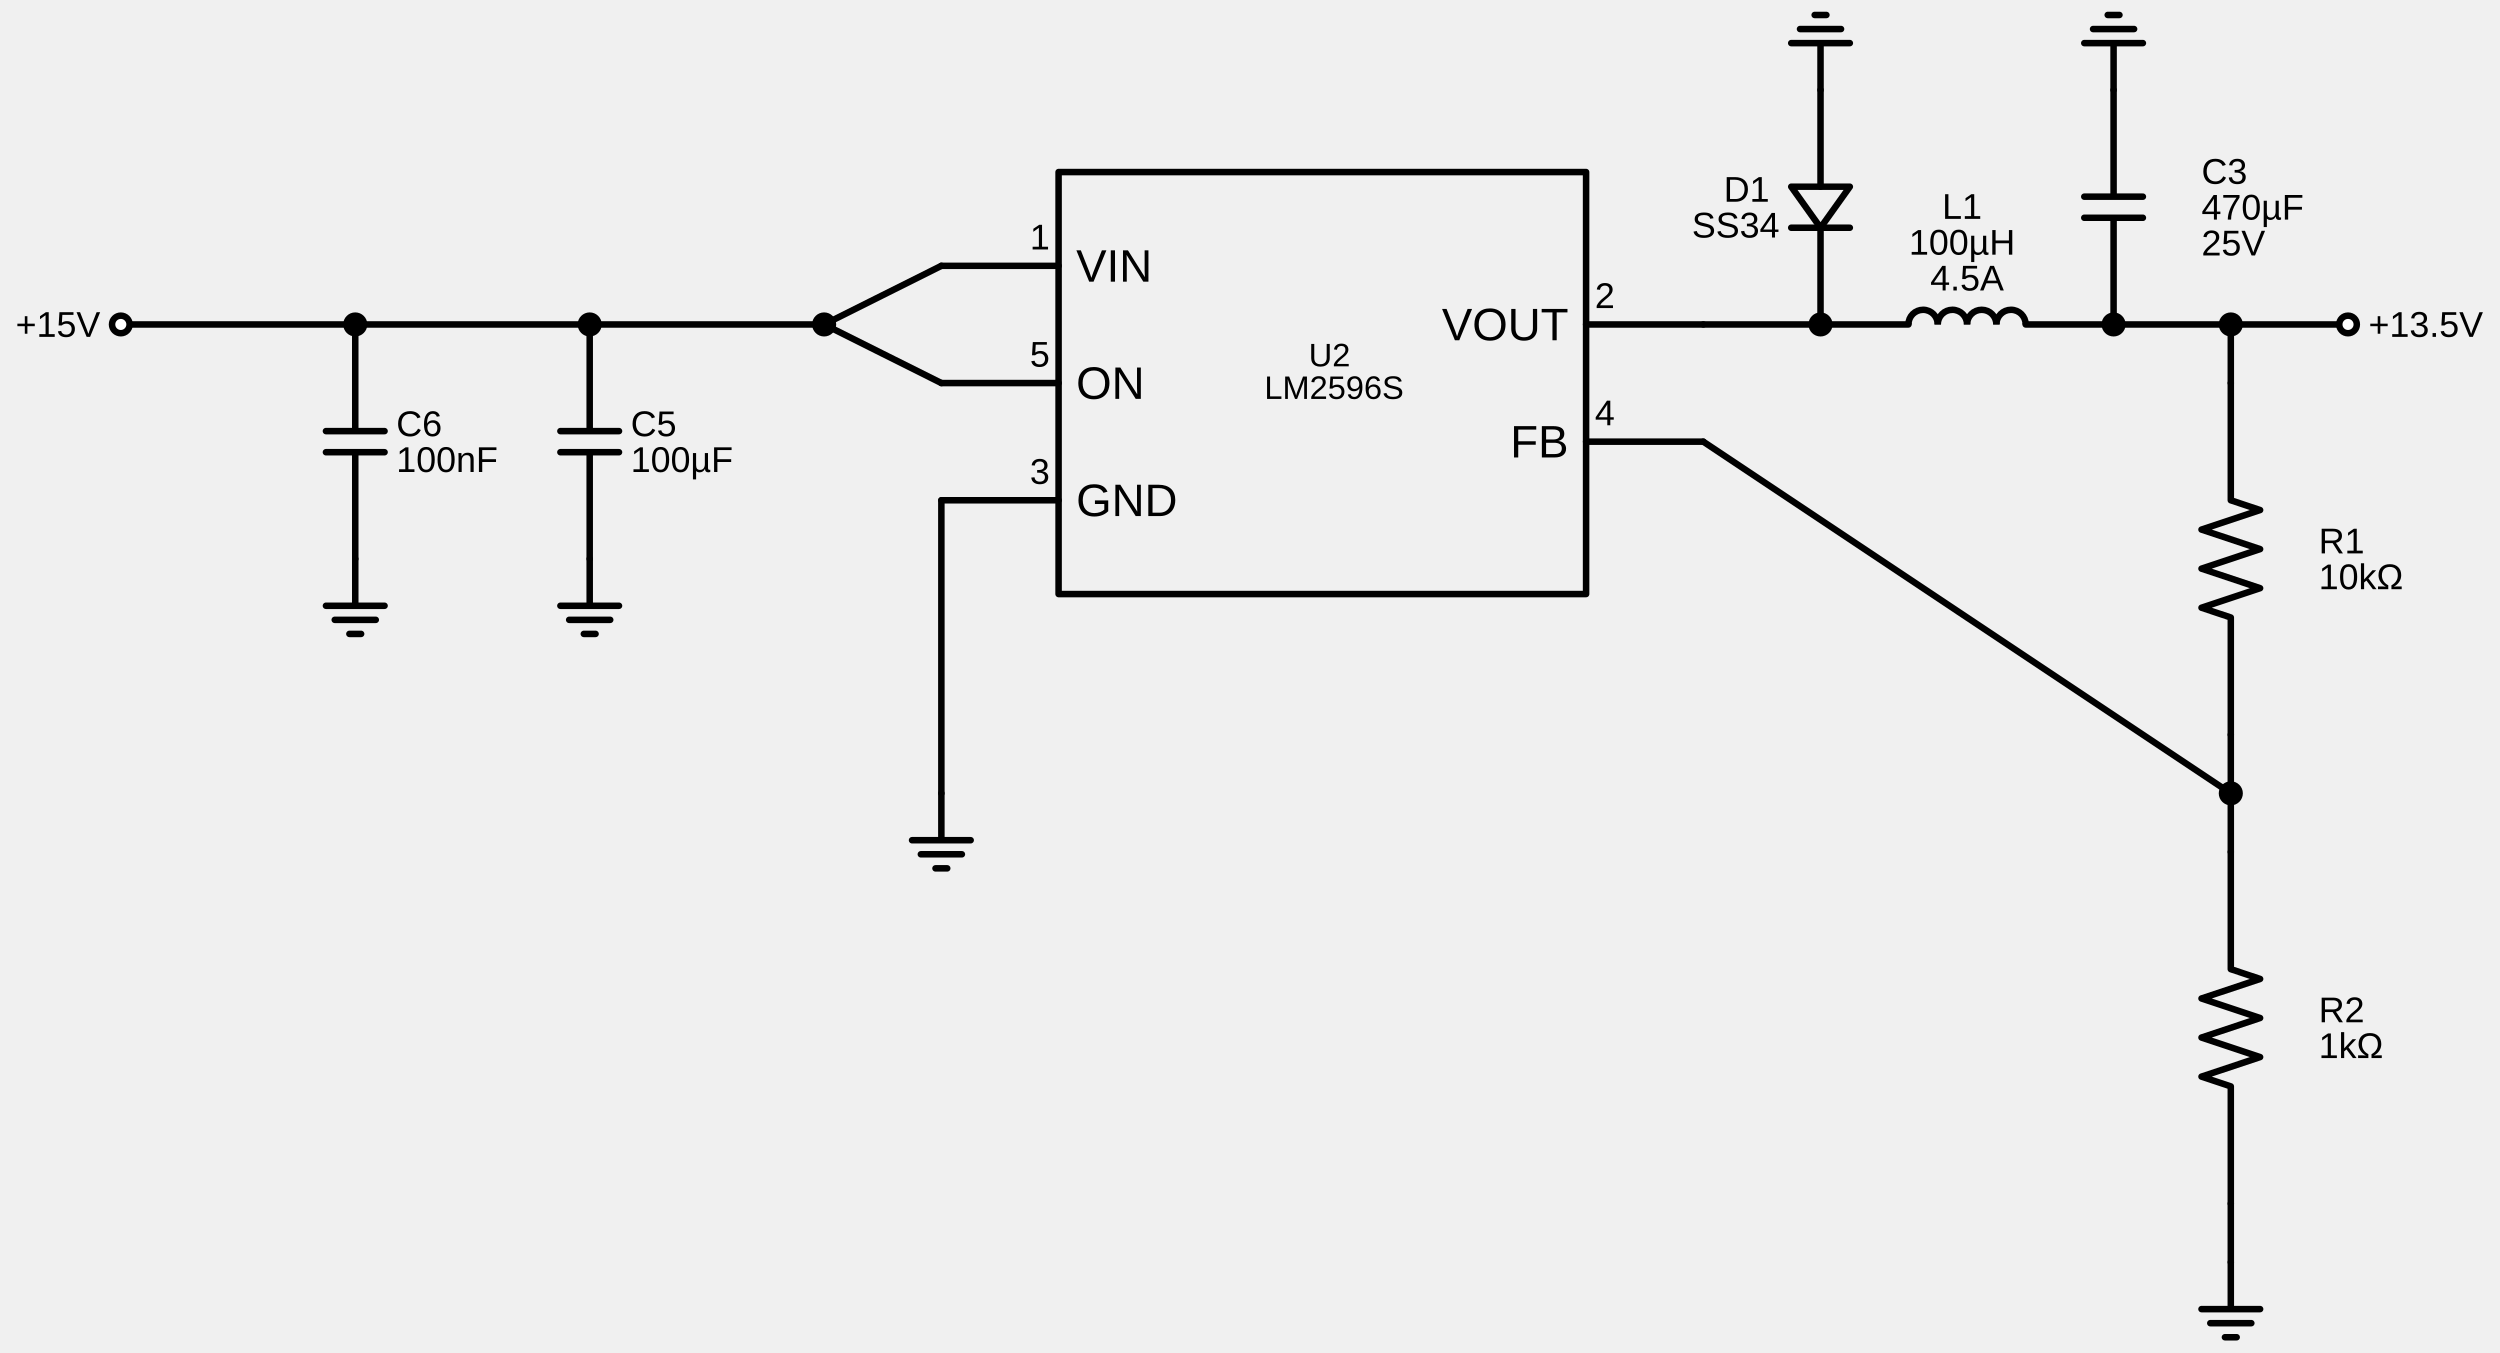
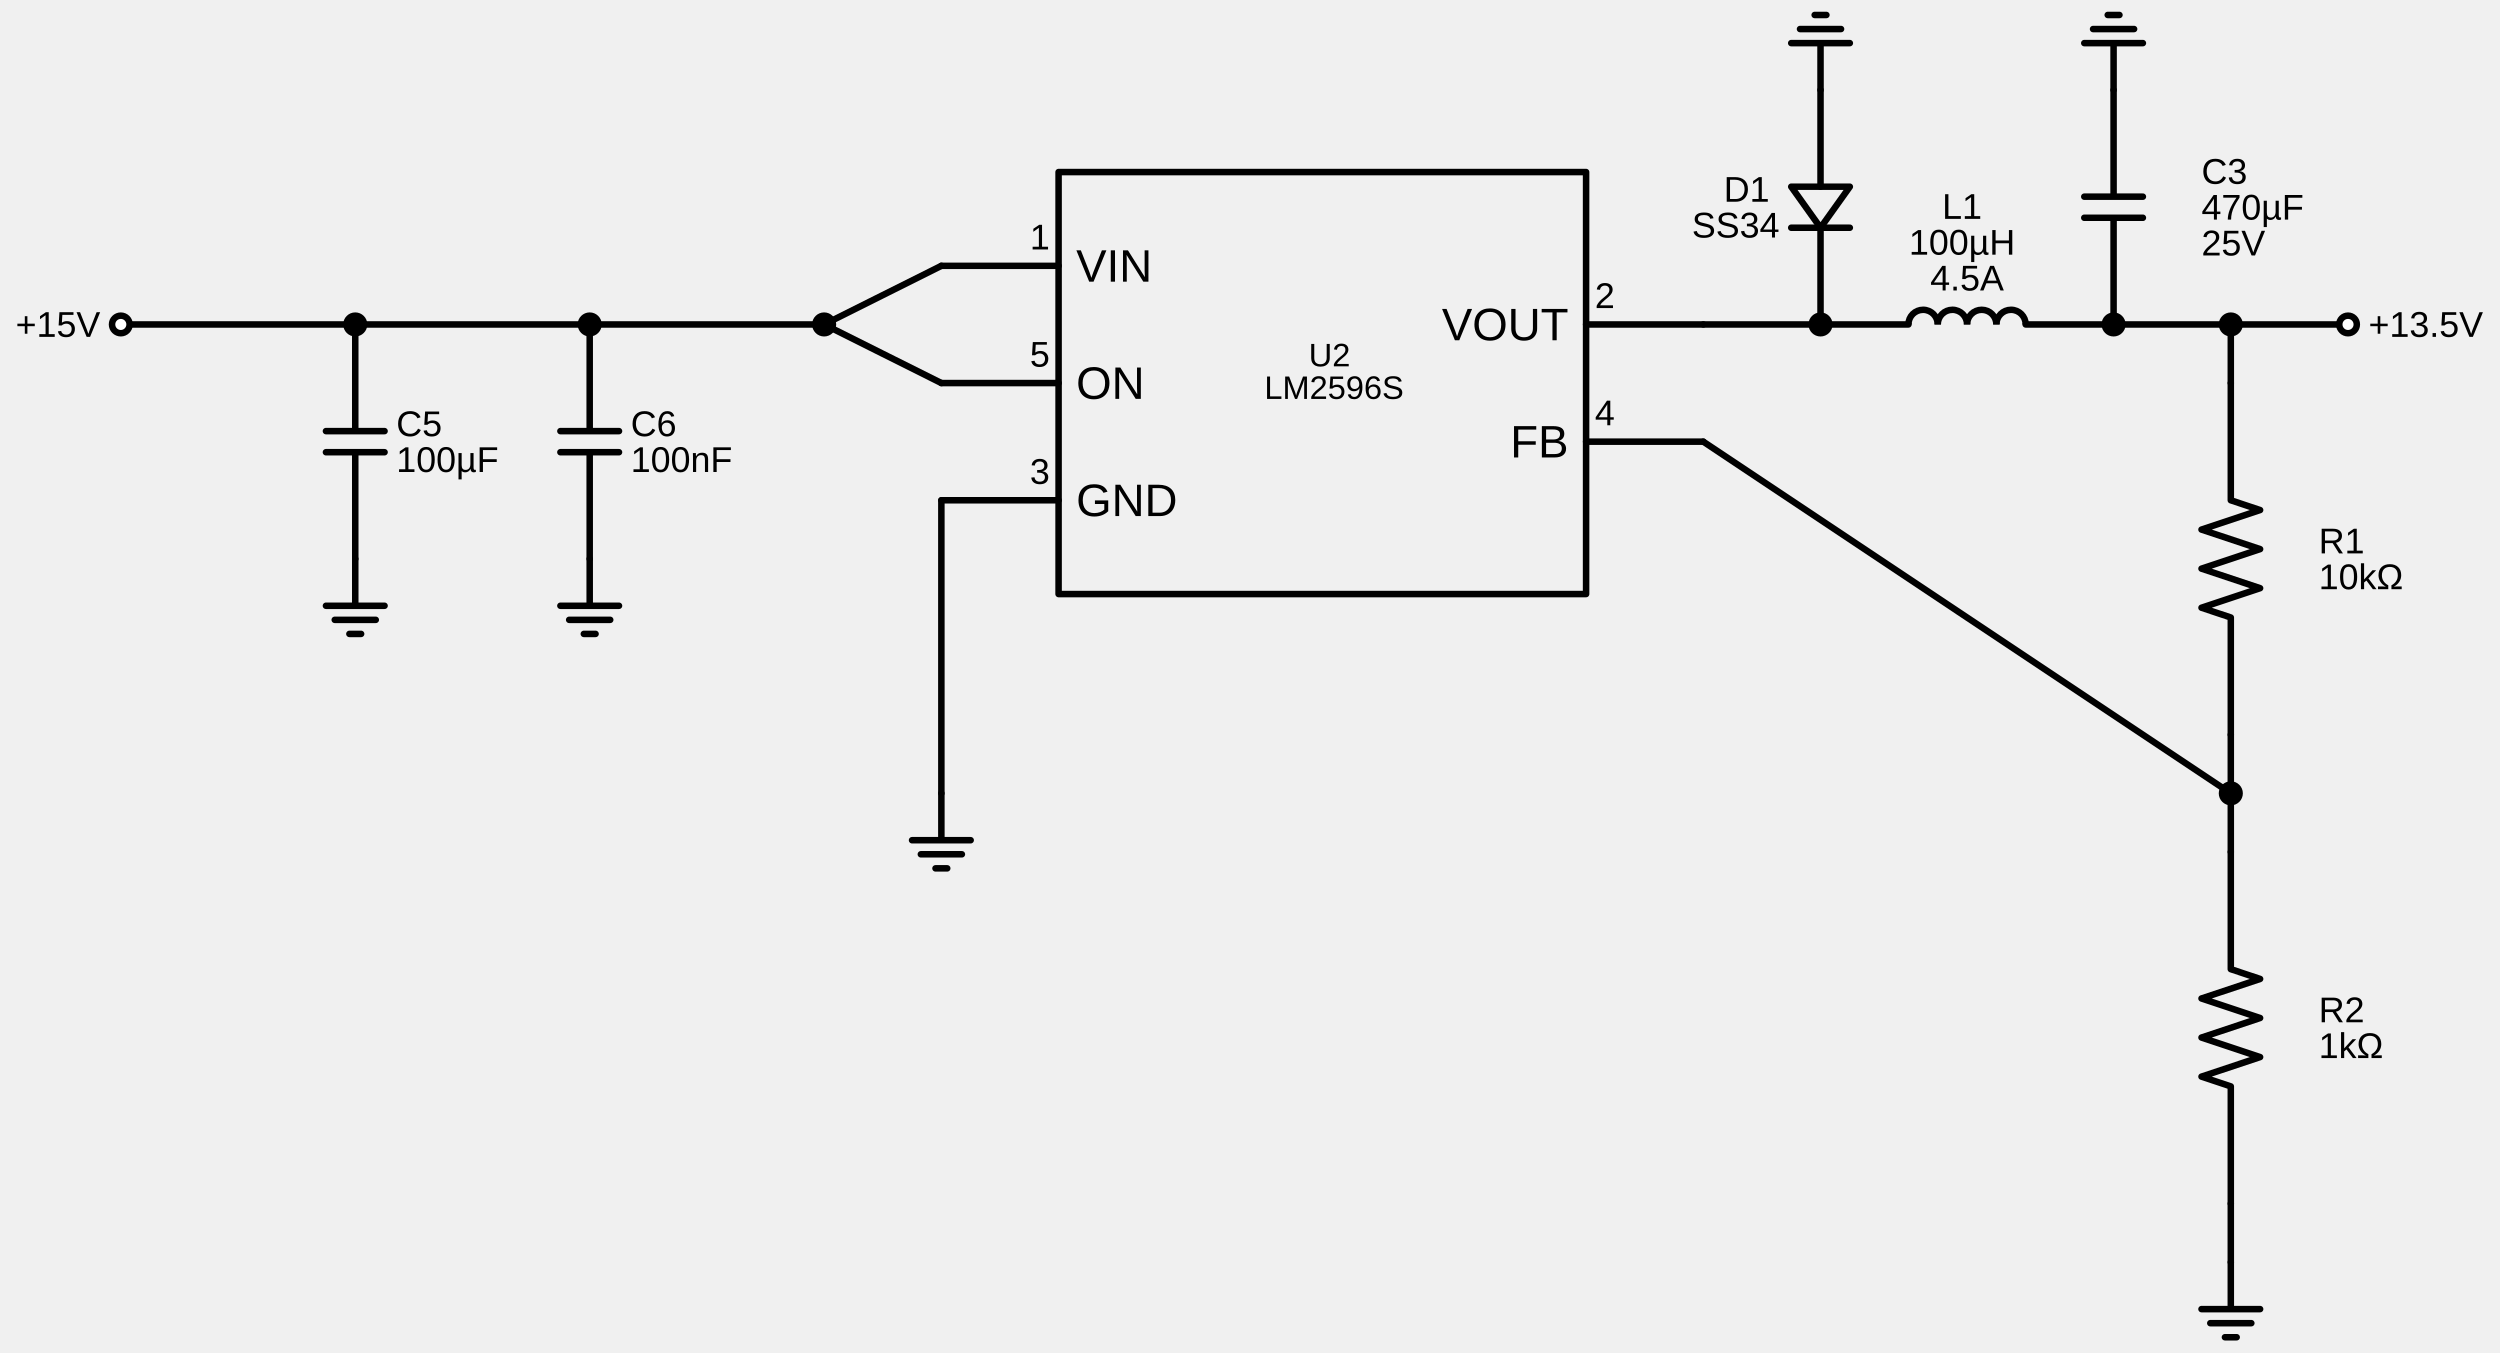
<svg xmlns="http://www.w3.org/2000/svg" xml:lang="en" height="415.28pt" width="767.774pt" viewBox="-325.102 -182.44 767.774 415.28">
  <path d="M 261.0 -82.8 a 4.5 4.5 0 1 1 9.0 0.0" style="stroke:black;fill:none;stroke-width:2.0;stroke-dasharray:-;" />
  <path d="M 270.0 -82.8 a 4.5 4.5 0 1 1 9.0 0.0" style="stroke:black;fill:none;stroke-width:2.0;stroke-dasharray:-;" />
  <path d="M 279.0 -82.8 a 4.5 4.5 0 1 1 9.0 0.0" style="stroke:black;fill:none;stroke-width:2.0;stroke-dasharray:-;" />
  <path d="M 288.0 -82.8 a 4.5 4.5 0 1 1 9.0 0.0" style="stroke:black;fill:none;stroke-width:2.0;stroke-dasharray:-;" />
  <polygon points="243.0,-125.1 234.0,-112.5 225.0,-125.1 " style="stroke:black;fill:none;stroke-width:2.0;stroke-dasharray:-;stroke-linecap:round;stroke-linejoin:round;" />
  <path d="M 0.0,-0.0 L 162.0,-0.0 L 162.0,-129.6 L 0.0,-129.6 L 0.0,-0.0" style="stroke:black;fill:none;stroke-width:2.0;stroke-dasharray:-;stroke-linecap:round;stroke-linejoin:round;" />
  <path d="M 0.0,-28.8 L -36.0,-28.8" style="stroke:black;fill:none;stroke-width:2.0;stroke-dasharray:-;stroke-linecap:round;stroke-linejoin:round;" />
  <path d="M 0.0,-64.8 L -36.0,-64.8" style="stroke:black;fill:none;stroke-width:2.0;stroke-dasharray:-;stroke-linecap:round;stroke-linejoin:round;" />
  <path d="M 0.0,-100.8 L -36.0,-100.8" style="stroke:black;fill:none;stroke-width:2.0;stroke-dasharray:-;stroke-linecap:round;stroke-linejoin:round;" />
  <path d="M 162.0,-46.8 L 198.0,-46.8" style="stroke:black;fill:none;stroke-width:2.0;stroke-dasharray:-;stroke-linecap:round;stroke-linejoin:round;" />
  <path d="M 162.0,-82.8 L 198.0,-82.8" style="stroke:black;fill:none;stroke-width:2.0;stroke-dasharray:-;stroke-linecap:round;stroke-linejoin:round;" />
  <path d="M -36.0,-28.8 L -36,16.2 L -36,61.2" style="stroke:black;fill:none;stroke-width:2.0;stroke-dasharray:-;stroke-linecap:round;stroke-linejoin:round;" />
  <path d="M -36,61.2 L -36,75.6 L -45,75.6 L -27,75.6 M -42.3,79.92 L -29.7,79.92 M -37.8,84.24 L -34.2,84.24" style="stroke:black;fill:none;stroke-width:2.0;stroke-dasharray:-;stroke-linecap:round;stroke-linejoin:round;" />
  <path d="M -288.0,-82.8 L -252.0,-82.8 L -216.0,-82.8" style="stroke:black;fill:none;stroke-width:2.0;stroke-dasharray:-;stroke-linecap:round;stroke-linejoin:round;" />
  <path d="M -216.0,-82.8 L -180.0,-82.8 L -144.0,-82.8" style="stroke:black;fill:none;stroke-width:2.0;stroke-dasharray:-;stroke-linecap:round;stroke-linejoin:round;" />
  <path d="M -144.0,-82.8 L -108.0,-82.8 L -72.0,-82.8" style="stroke:black;fill:none;stroke-width:2.0;stroke-dasharray:-;stroke-linecap:round;stroke-linejoin:round;" />
  <path d="M -72.0,-82.8 L -54.0,-91.8 L -36.0,-100.8" style="stroke:black;fill:none;stroke-width:2.0;stroke-dasharray:-;stroke-linecap:round;stroke-linejoin:round;" />
  <path d="M -72.0,-82.8 L -54.0,-73.8 L -36.0,-64.8" style="stroke:black;fill:none;stroke-width:2.0;stroke-dasharray:-;stroke-linecap:round;stroke-linejoin:round;" />
  <path d="M -144.0,-82.8 L -144.0,-50.04 M -135.0,-50.04 L -153.0,-50.04 M -135.0,-43.56 L -153.0,-43.56 M -144.0,-43.56 L -144.0,-10.8" style="stroke:black;fill:none;stroke-width:2.0;stroke-dasharray:-;stroke-linecap:round;stroke-linejoin:round;" />
  <path d="M -144.0,-10.8 L -144.0,3.6 L -153.0,3.6 L -135.0,3.6 M -150.3,7.92 L -137.7,7.92 M -145.8,12.24 L -142.2,12.24" style="stroke:black;fill:none;stroke-width:2.0;stroke-dasharray:-;stroke-linecap:round;stroke-linejoin:round;" />
  <path d="M -216.0,-82.8 L -216.0,-50.04 M -207.0,-50.04 L -225.0,-50.04 M -207.0,-43.56 L -225.0,-43.56 M -216.0,-43.56 L -216.0,-10.8" style="stroke:black;fill:none;stroke-width:2.0;stroke-dasharray:-;stroke-linecap:round;stroke-linejoin:round;" />
  <path d="M -216.0,-10.8 L -216.0,3.6 L -225.0,3.6 L -207.0,3.6 M -222.3,7.92 L -209.7,7.92 M -217.8,12.24 L -214.2,12.24" style="stroke:black;fill:none;stroke-width:2.0;stroke-dasharray:-;stroke-linecap:round;stroke-linejoin:round;" />
  <path d="M 198.0,-82.8 L 216.0,-82.8 L 234.0,-82.8" style="stroke:black;fill:none;stroke-width:2.0;stroke-dasharray:-;stroke-linecap:round;stroke-linejoin:round;" />
  <path d="M 234.0,-82.8 L 261.0,-82.8 M 297.0,-82.8 L 324.0,-82.8" style="stroke:black;fill:none;stroke-width:2.0;stroke-dasharray:-;stroke-linecap:round;stroke-linejoin:round;" />
  <path d="M 324.0,-82.8 L 342.0,-82.8 L 360.0,-82.8" style="stroke:black;fill:none;stroke-width:2.0;stroke-dasharray:-;stroke-linecap:round;stroke-linejoin:round;" />
  <path d="M 360.0,-82.8 L 378.0,-82.8 L 396.0,-82.8" style="stroke:black;fill:none;stroke-width:2.0;stroke-dasharray:-;stroke-linecap:round;stroke-linejoin:round;" />
  <path d="M 360.0,-82.8 L 360.0,-73.8 L 360.0,-64.8" style="stroke:black;fill:none;stroke-width:2.0;stroke-dasharray:-;stroke-linecap:round;stroke-linejoin:round;" />
  <path d="M 360.0,-64.8 L 360.0,-28.8 L 369.0,-25.8 L 351.0,-19.8 L 369.0,-13.8 L 351.0,-7.8 L 369.0,-1.8 L 351.0,4.2 L 360.0,7.2 L 360.0,43.2" style="stroke:black;fill:none;stroke-width:2.0;stroke-dasharray:-;stroke-linecap:round;stroke-linejoin:round;" />
  <path d="M 360.0,43.2 L 360.0,52.2 L 360.0,61.2" style="stroke:black;fill:none;stroke-width:2.0;stroke-dasharray:-;stroke-linecap:round;stroke-linejoin:round;" />
  <path d="M 360.0,61.2 L 360.0,70.2 L 360.0,79.2" style="stroke:black;fill:none;stroke-width:2.0;stroke-dasharray:-;stroke-linecap:round;stroke-linejoin:round;" />
  <path d="M 360.0,79.2 L 360.0,115.2 L 369.0,118.2 L 351.0,124.2 L 369.0,130.2 L 351.0,136.2 L 369.0,142.2 L 351.0,148.2 L 360.0,151.2 L 360.0,187.2" style="stroke:black;fill:none;stroke-width:2.0;stroke-dasharray:-;stroke-linecap:round;stroke-linejoin:round;" />
  <path d="M 360.0,187.2 L 360.0,196.2 L 360.0,205.2" style="stroke:black;fill:none;stroke-width:2.0;stroke-dasharray:-;stroke-linecap:round;stroke-linejoin:round;" />
  <path d="M 360.0,205.2 L 360.0,219.6 L 351.0,219.6 L 369.0,219.6 M 353.7,223.92 L 366.3,223.92 M 358.2,228.24 L 361.8,228.24" style="stroke:black;fill:none;stroke-width:2.0;stroke-dasharray:-;stroke-linecap:round;stroke-linejoin:round;" />
  <path d="M 360.0,61.2 L 279.0,7.2 L 198,-46.8" style="stroke:black;fill:none;stroke-width:2.0;stroke-dasharray:-;stroke-linecap:round;stroke-linejoin:round;" />
  <path d="M 324.0,-82.8 L 324.0,-115.56 M 315.0,-115.56 L 333.0,-115.56 M 315.0,-122.04 L 333.0,-122.04 M 324.0,-122.04 L 324.0,-154.8" style="stroke:black;fill:none;stroke-width:2.0;stroke-dasharray:-;stroke-linecap:round;stroke-linejoin:round;" />
  <path d="M 324.0,-154.8 L 324.0,-169.2 L 315.0,-169.2 L 333.0,-169.2 M 317.7,-173.52 L 330.3,-173.52 M 322.2,-177.84 L 325.8,-177.84" style="stroke:black;fill:none;stroke-width:2.0;stroke-dasharray:-;stroke-linecap:round;stroke-linejoin:round;" />
  <path d="M 234.0,-82.8 L 234.0,-112.5 M 243.0,-112.5 L 225.0,-112.5 M 234.0,-125.1 L 234.0,-154.8" style="stroke:black;fill:none;stroke-width:2.0;stroke-dasharray:-;stroke-linecap:round;stroke-linejoin:round;" />
  <path d="M 234.0,-154.8 L 234.0,-169.2 L 225.0,-169.2 L 243.0,-169.2 M 227.7,-173.52 L 240.3,-173.52 M 232.2,-177.84 L 235.8,-177.84" style="stroke:black;fill:none;stroke-width:2.0;stroke-dasharray:-;stroke-linecap:round;stroke-linejoin:round;" />
  <text x="-2.7" y="-42.5" dominant-baseline="ideographic" fill="black" font-size="11" font-family="Arial" text-anchor="end">
    <tspan x="-2.7" dy="11">3</tspan>
  </text>
  <text x="5.4" y="-42.8" dominant-baseline="central" fill="black" font-size="14" font-family="Arial" text-anchor="start">
    <tspan x="5.4" dy="14">GND</tspan>
  </text>
  <text x="-2.7" y="-78.5" dominant-baseline="ideographic" fill="black" font-size="11" font-family="Arial" text-anchor="end">
    <tspan x="-2.7" dy="11">5</tspan>
  </text>
  <text x="5.4" y="-78.8" dominant-baseline="central" fill="black" font-size="14" font-family="Arial" text-anchor="start">
    <tspan x="5.4" dy="14">ON</tspan>
  </text>
  <text x="-2.7" y="-114.5" dominant-baseline="ideographic" fill="black" font-size="11" font-family="Arial" text-anchor="end">
    <tspan x="-2.7" dy="11">1</tspan>
  </text>
  <text x="5.4" y="-114.8" dominant-baseline="central" fill="black" font-size="14" font-family="Arial" text-anchor="start">
    <tspan x="5.4" dy="14">VIN</tspan>
  </text>
  <text x="164.7" y="-60.5" dominant-baseline="ideographic" fill="black" font-size="11" font-family="Arial" text-anchor="start">
    <tspan x="164.7" dy="11">4</tspan>
  </text>
  <text x="156.6" y="-60.8" dominant-baseline="central" fill="black" font-size="14" font-family="Arial" text-anchor="end">
    <tspan x="156.6" dy="14">FB</tspan>
  </text>
  <text x="164.7" y="-96.5" dominant-baseline="ideographic" fill="black" font-size="11" font-family="Arial" text-anchor="start">
    <tspan x="164.7" dy="11">2</tspan>
  </text>
  <text x="156.6" y="-96.8" dominant-baseline="central" fill="black" font-size="14" font-family="Arial" text-anchor="end">
    <tspan x="156.6" dy="14">VOUT</tspan>
  </text>
  <text x="84.6" y="-83.4" dominant-baseline="central" fill="black" font-size="10" font-family="Arial" text-anchor="middle">
    <tspan x="84.6" dy="10">U2</tspan>
    <tspan x="84.6" dy="10">LM2596S</tspan>
  </text>
  <text x="-131.4" y="-63.3" dominant-baseline="central" fill="black" font-size="11" font-family="Arial" text-anchor="start">
-     <tspan x="-131.4" dy="11">C5</tspan>
-     <tspan x="-131.4" dy="11">100µF</tspan>
+     <tspan x="-131.4" dy="11">C6</tspan>
+     <tspan x="-131.4" dy="11">100nF</tspan>
  </text>
  <text x="-203.4" y="-63.3" dominant-baseline="central" fill="black" font-size="11" font-family="Arial" text-anchor="start">
-     <tspan x="-203.4" dy="11">C6</tspan>
-     <tspan x="-203.4" dy="11">100nF</tspan>
+     <tspan x="-203.4" dy="11">C5</tspan>
+     <tspan x="-203.4" dy="11">100µF</tspan>
  </text>
  <text x="279.0" y="-123.9" dominant-baseline="ideographic" fill="black" font-size="11" font-family="Arial" text-anchor="middle">
    <tspan x="279.0" dy="11">L1</tspan>
    <tspan x="279.0" dy="11">100µH</tspan>
    <tspan x="279.0" dy="11">4.5A</tspan>
  </text>
  <text x="387.0" y="-27.3" dominant-baseline="central" fill="black" font-size="11" font-family="Arial" text-anchor="start">
    <tspan x="387.0" dy="11">R1</tspan>
    <tspan x="387.0" dy="11">10kΩ</tspan>
  </text>
  <text x="387.0" y="116.7" dominant-baseline="central" fill="black" font-size="11" font-family="Arial" text-anchor="start">
    <tspan x="387.0" dy="11">R2</tspan>
    <tspan x="387.0" dy="11">1kΩ</tspan>
  </text>
  <text x="351.0" y="-140.8" dominant-baseline="central" fill="black" font-size="11" font-family="Arial" text-anchor="start">
    <tspan x="351.0" dy="11">C3</tspan>
    <tspan x="351.0" dy="11">470µF</tspan>
    <tspan x="351.0" dy="11">25V</tspan>
  </text>
  <text x="221.4" y="-135.3" dominant-baseline="central" fill="black" font-size="11" font-family="Arial" text-anchor="end">
    <tspan x="221.4" dy="11">D1</tspan>
    <tspan x="221.4" dy="11">SS34</tspan>
  </text>
  <circle cx="-288.0" cy="-82.8" r="2.7" style="stroke:black;fill:white;stroke-width:2.0;stroke-dasharray:-;" />
  <text x="-294.3" y="-93.8" dominant-baseline="central" fill="black" font-size="11" font-family="Arial" text-anchor="end">
    <tspan x="-294.3" dy="11">+15V</tspan>
  </text>
  <circle cx="-216.0" cy="-82.8" r="2.7" style="stroke:black;fill:black;stroke-width:2.0;stroke-dasharray:-;" />
  <circle cx="-144.0" cy="-82.8" r="2.7" style="stroke:black;fill:black;stroke-width:2.0;stroke-dasharray:-;" />
  <circle cx="-72.0" cy="-82.8" r="2.7" style="stroke:black;fill:black;stroke-width:2.0;stroke-dasharray:-;" />
  <circle cx="234.0" cy="-82.8" r="2.7" style="stroke:black;fill:black;stroke-width:2.0;stroke-dasharray:-;" />
  <circle cx="324.0" cy="-82.8" r="2.7" style="stroke:black;fill:black;stroke-width:2.0;stroke-dasharray:-;" />
  <circle cx="360.0" cy="-82.8" r="2.7" style="stroke:black;fill:black;stroke-width:2.0;stroke-dasharray:-;" />
  <circle cx="396.0" cy="-82.8" r="2.7" style="stroke:black;fill:white;stroke-width:2.0;stroke-dasharray:-;" />
  <text x="402.3" y="-93.8" dominant-baseline="central" fill="black" font-size="11" font-family="Arial" text-anchor="start">
    <tspan x="402.3" dy="11">+13.5V</tspan>
  </text>
  <circle cx="360.0" cy="61.2" r="2.7" style="stroke:black;fill:black;stroke-width:2.0;stroke-dasharray:-;" />
</svg>
